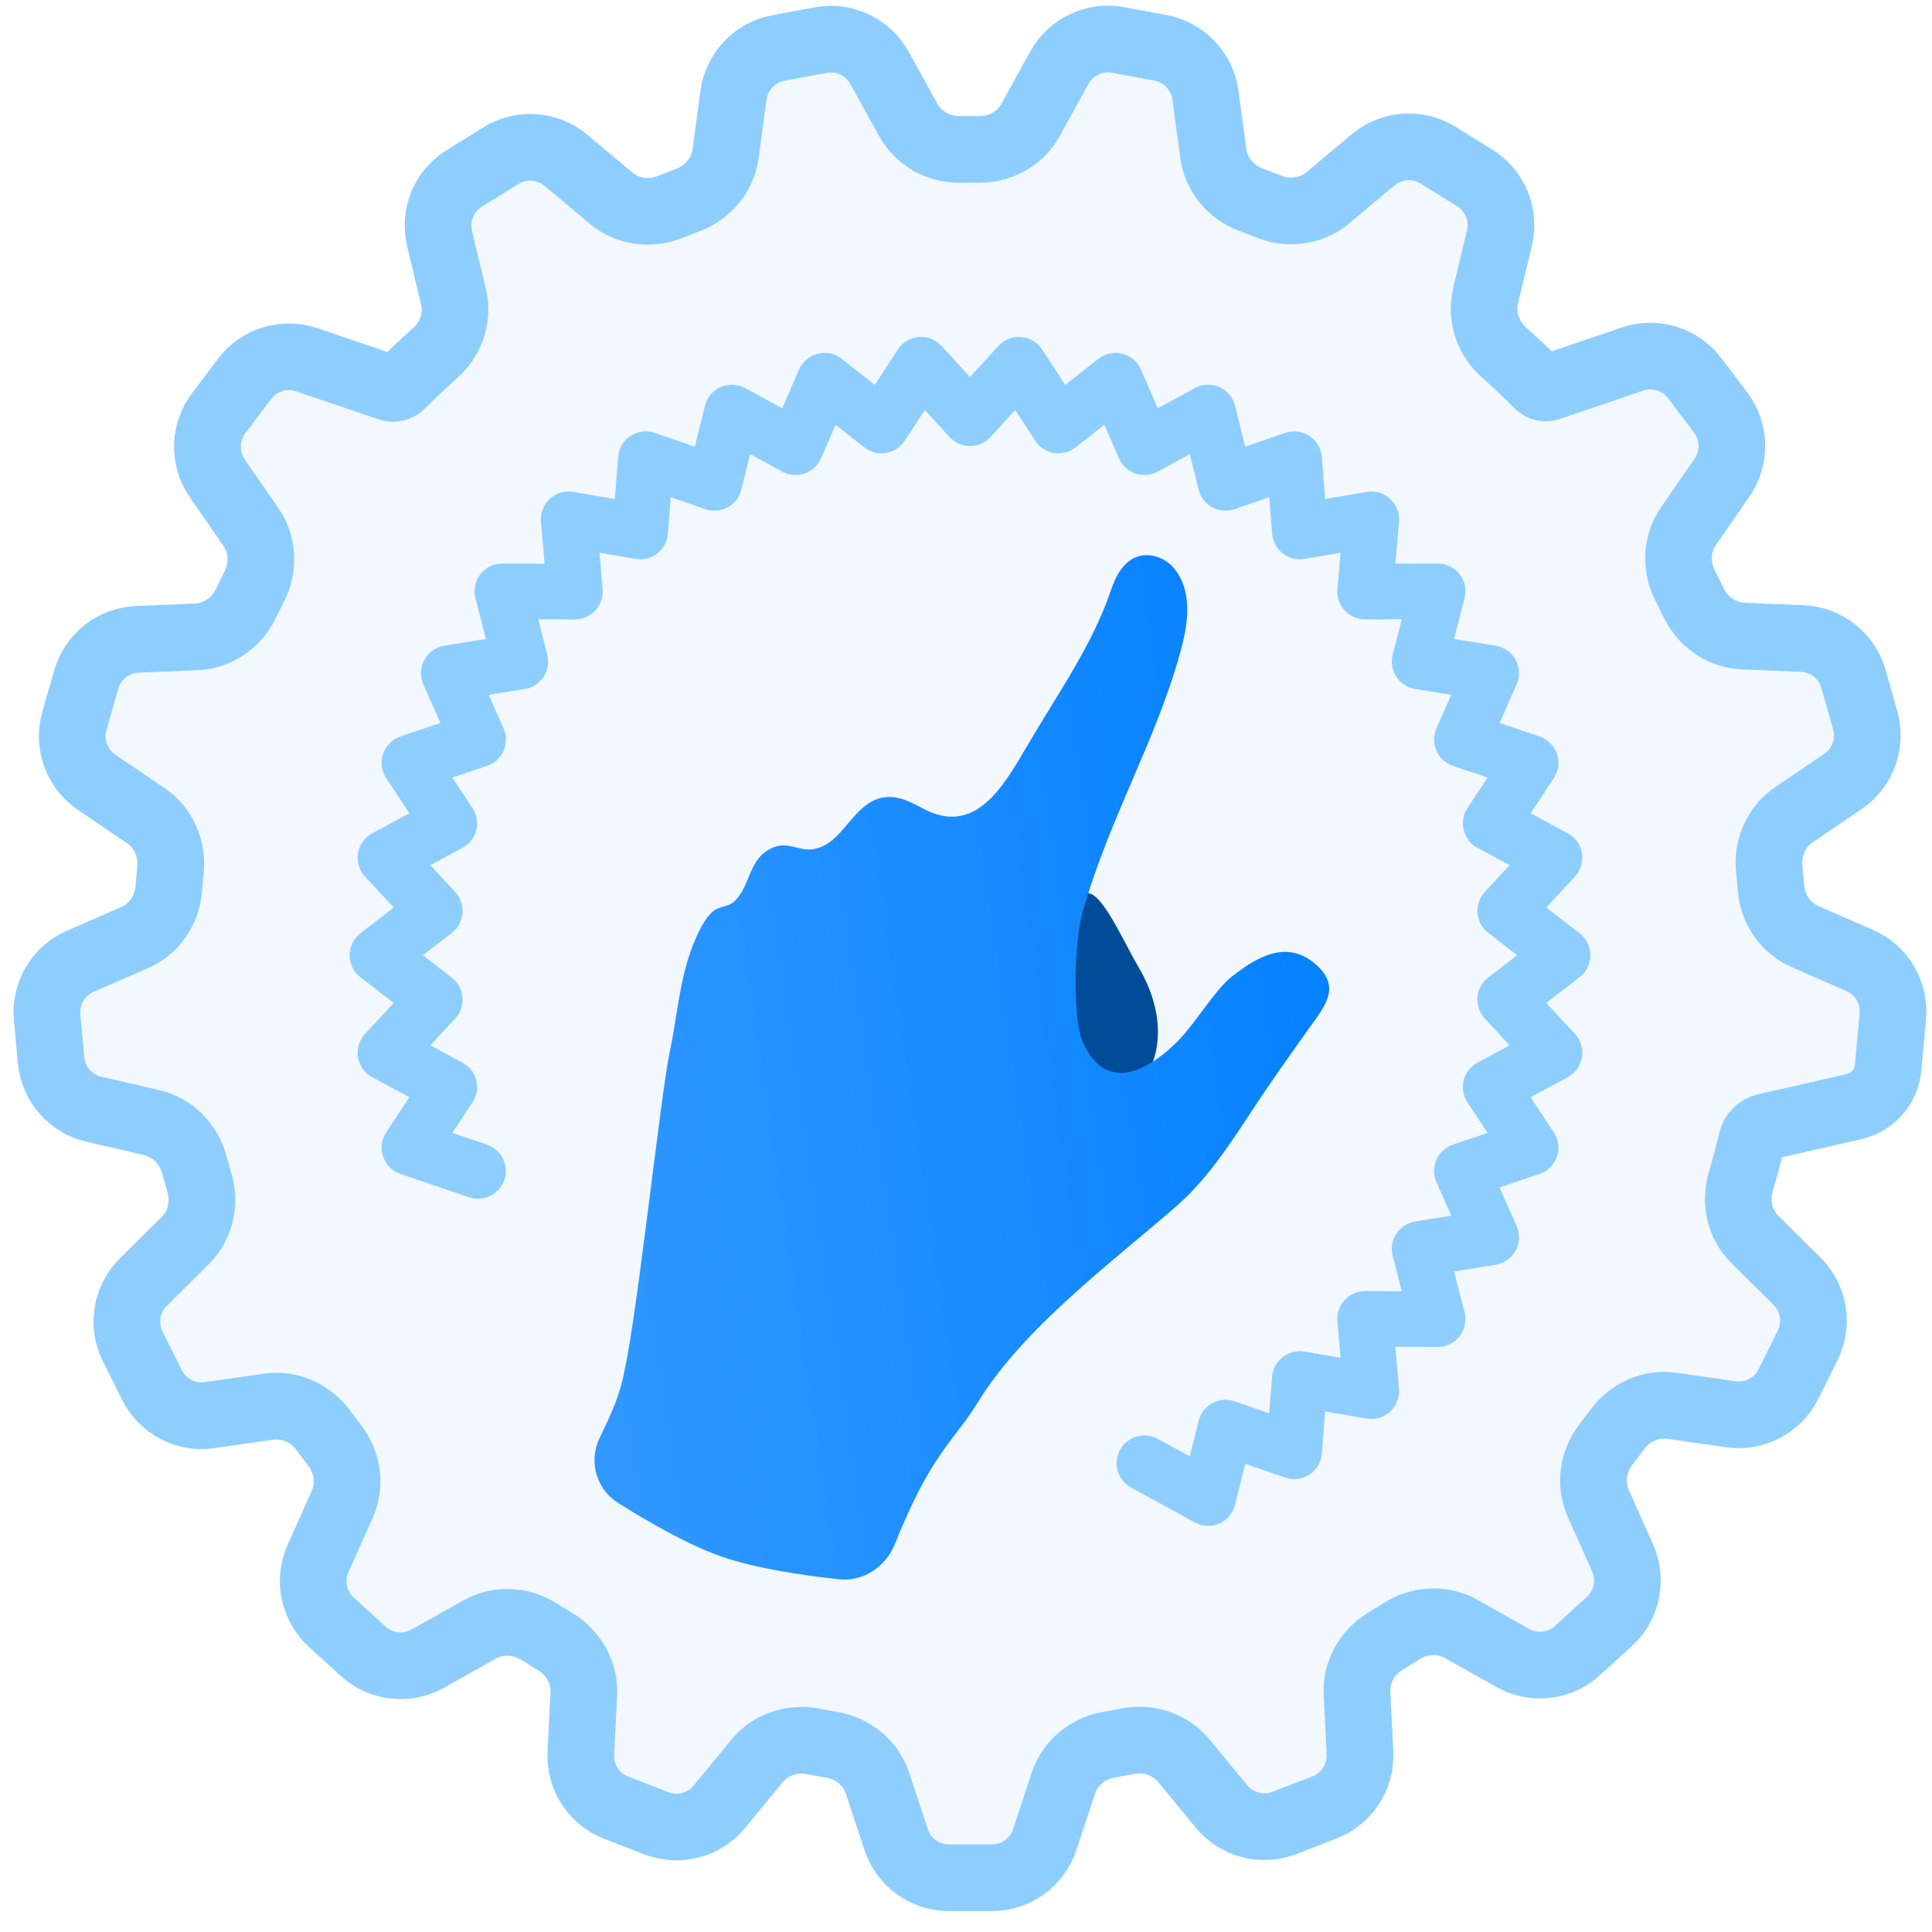
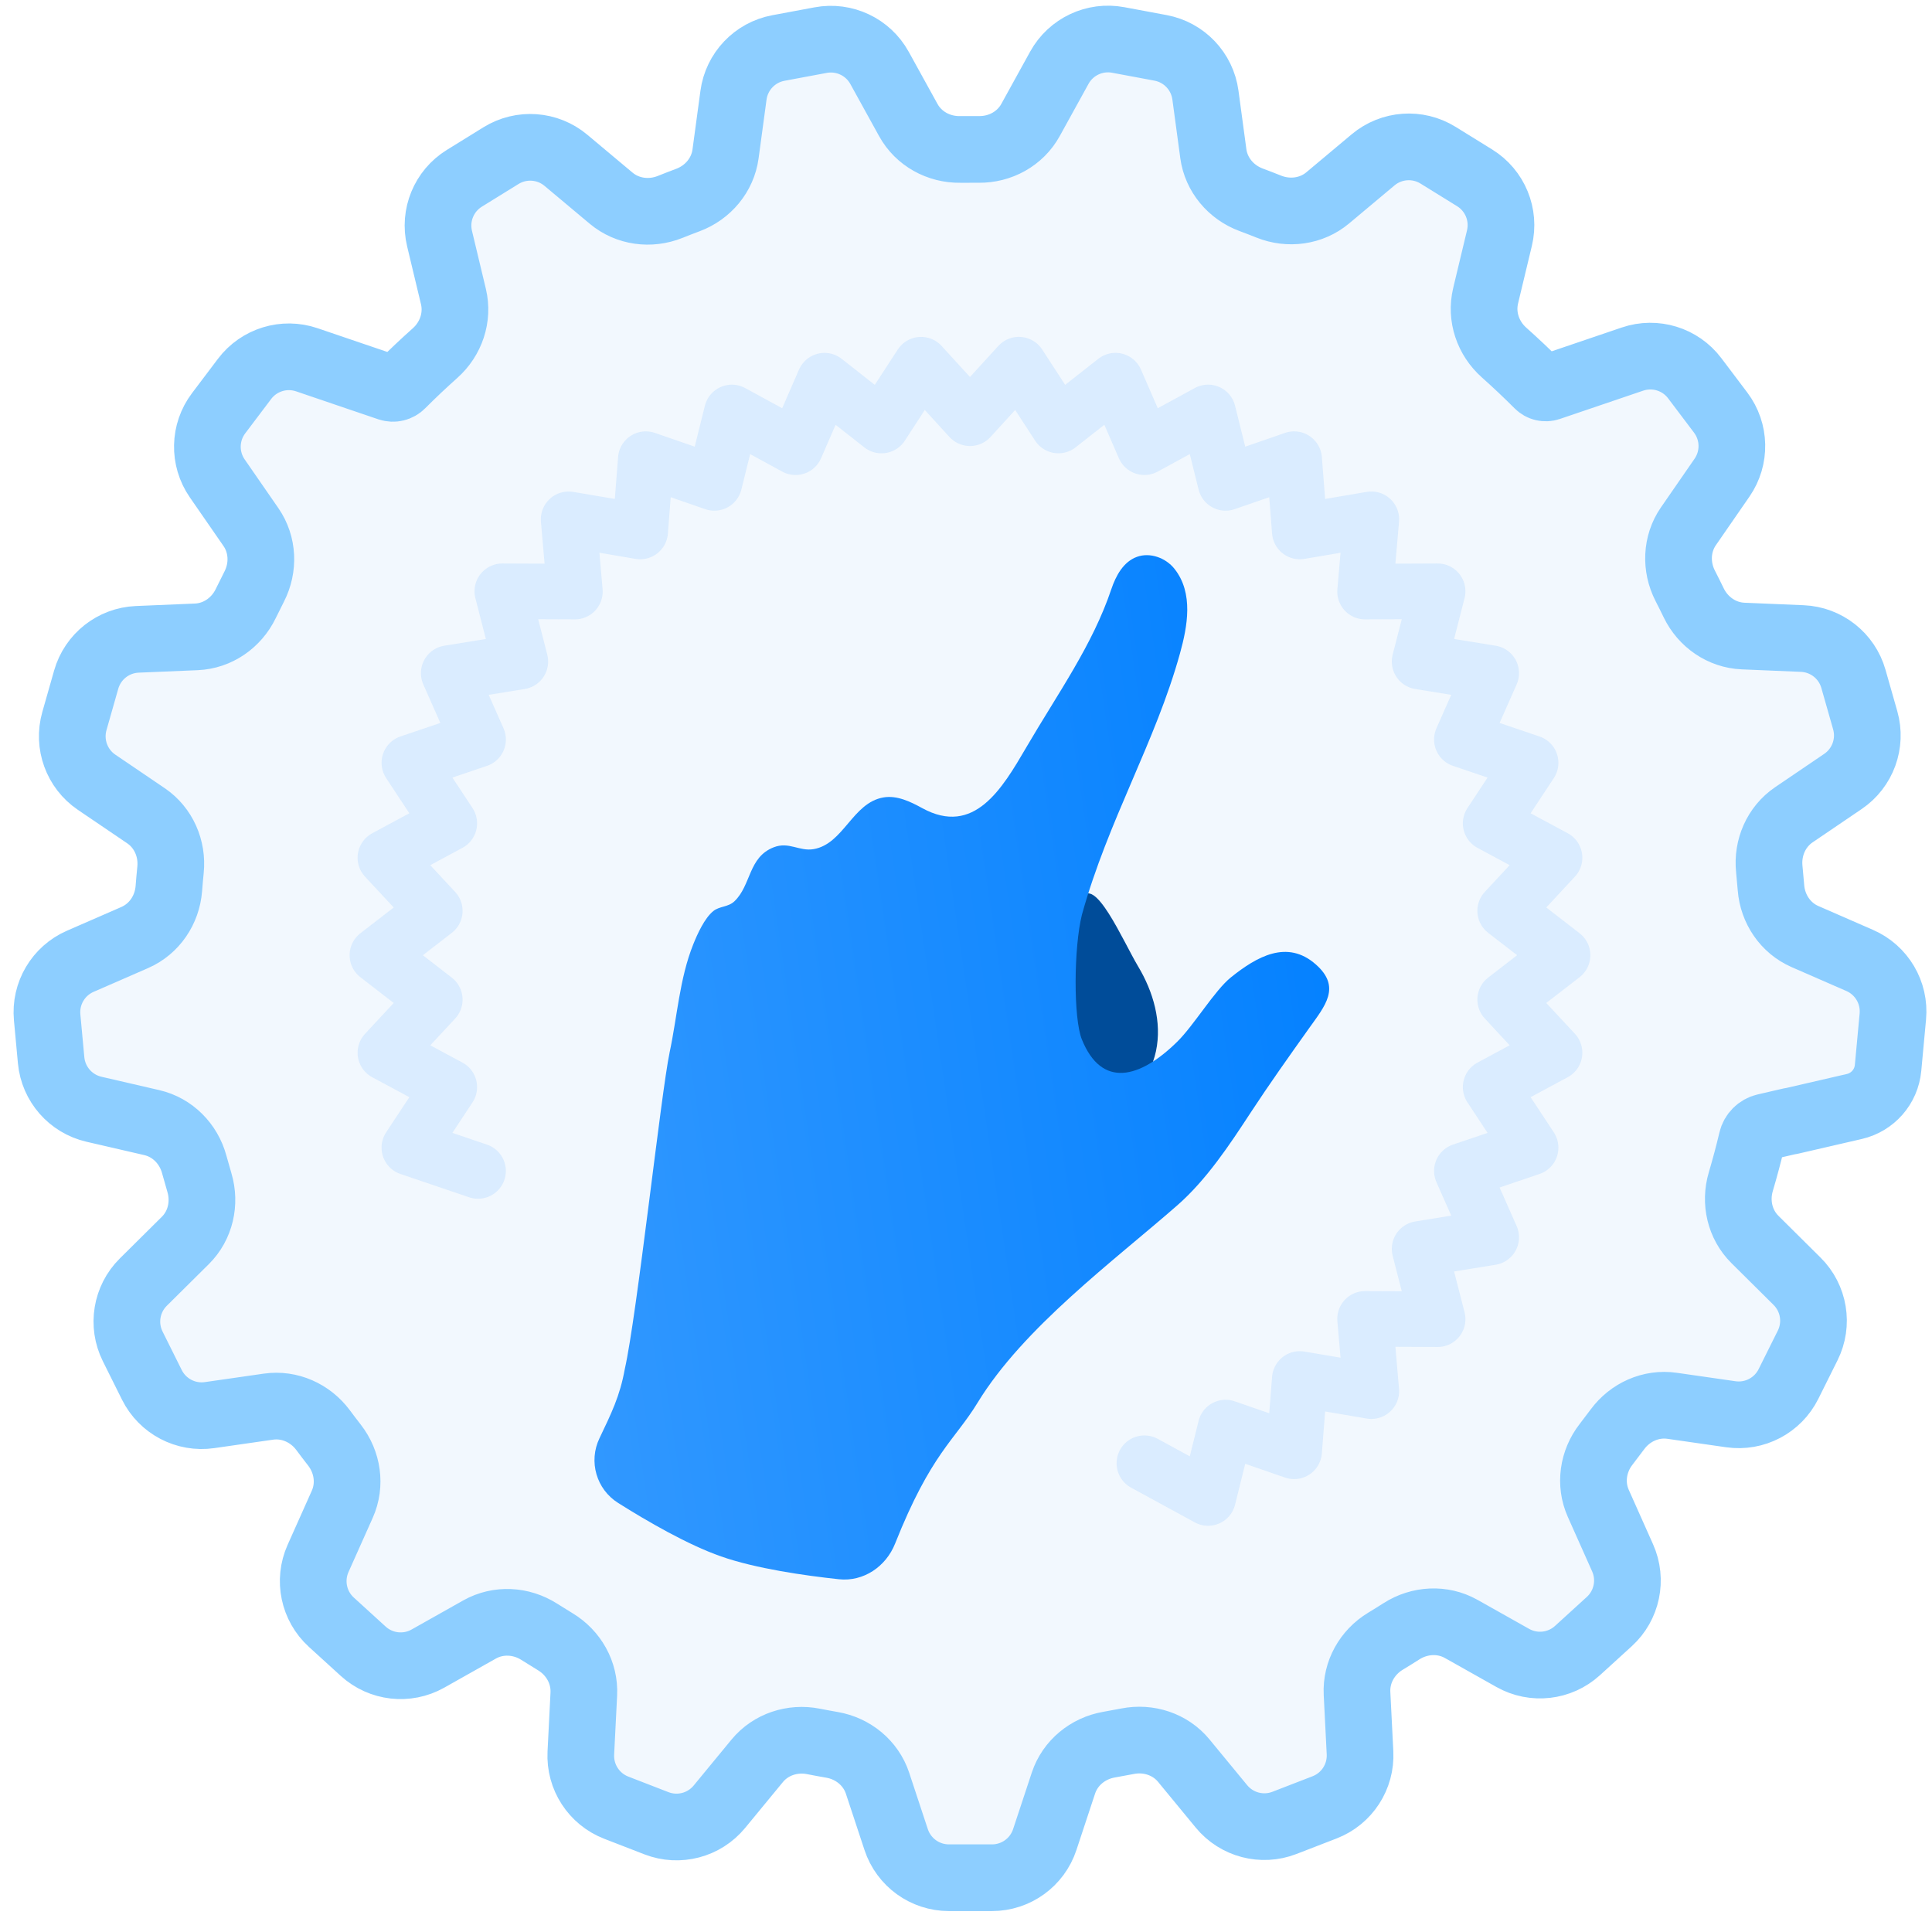
- <svg xmlns="http://www.w3.org/2000/svg" width="89" height="89" viewBox="0 0 89 89" fill="none">
-   <path d="M82.486 51.65L86.841 50.645L87.366 44.985C86.073 44.42 83.422 43.263 81.675 42.501C81.624 41.132 81.502 39.777 81.305 38.438C81.875 38.051 82.373 37.713 82.73 37.47L86.429 34.959L84.874 29.492C83.471 29.433 80.596 29.313 78.692 29.232C78.151 27.98 77.542 26.758 76.862 25.57C77.252 25.007 77.592 24.514 77.837 24.16L80.379 20.482L76.953 15.946C75.618 16.4 72.878 17.331 71.073 17.944C71.001 17.871 70.932 17.798 70.859 17.725C69.963 16.829 69.029 15.986 68.061 15.195C68.223 14.523 68.363 13.936 68.463 13.515L69.505 9.167L64.672 6.175C63.596 7.077 61.39 8.924 59.928 10.148C58.684 9.584 57.409 9.092 56.109 8.672C56.017 7.993 55.937 7.401 55.88 6.974L55.281 2.544L49.694 1.5C49.013 2.734 47.616 5.267 46.696 6.936C46.026 6.9 45.356 6.881 44.68 6.881C44.004 6.881 43.304 6.902 42.619 6.939C42.285 6.332 41.992 5.802 41.783 5.423L39.624 1.508L34.037 2.552C33.849 3.945 33.463 6.795 33.207 8.685C31.907 9.107 30.633 9.601 29.39 10.165C28.866 9.726 28.407 9.342 28.078 9.067L24.651 6.196L19.817 9.189C20.146 10.559 20.818 13.368 21.262 15.221C20.308 16.005 19.385 16.838 18.5 17.724C18.417 17.807 18.338 17.892 18.256 17.975C17.599 17.752 17.026 17.556 16.615 17.417L12.382 15.978L8.957 20.514C9.755 21.67 11.393 24.038 12.477 25.606C11.8 26.794 11.192 28.017 10.653 29.271C9.969 29.299 9.371 29.324 8.943 29.342L4.475 29.53L2.92 34.997C4.085 35.788 6.472 37.409 8.05 38.479C7.856 39.816 7.734 41.173 7.686 42.541C7.051 42.819 6.495 43.061 6.097 43.235L2 45.023L2.525 50.683C3.894 51 6.701 51.647 8.559 52.076C8.858 53.411 9.233 54.724 9.677 56.012C9.191 56.495 8.766 56.916 8.461 57.218L5.287 60.365L7.821 65.453C9.214 65.252 12.068 64.843 13.955 64.571C14.713 65.694 15.537 66.778 16.424 67.821C16.143 68.454 15.896 69.005 15.719 69.401L13.896 73.483L18.097 77.312C19.323 76.622 21.837 75.208 23.499 74.274C24.62 75.059 25.78 75.778 26.974 76.429C26.939 77.114 26.909 77.712 26.888 78.14L26.663 82.605L31.963 84.658C32.857 83.573 34.688 81.348 35.9 79.876C37.219 80.196 38.56 80.443 39.918 80.617C40.135 81.272 40.324 81.845 40.46 82.256L41.863 86.5H47.547C47.989 85.162 48.895 82.421 49.494 80.611C50.852 80.435 52.192 80.187 53.511 79.866C53.947 80.396 54.328 80.859 54.601 81.191L57.443 84.643L62.743 82.59C62.673 81.187 62.527 78.311 62.431 76.406C63.624 75.753 64.782 75.034 65.903 74.247C66.504 74.585 67.027 74.879 67.403 75.09L71.3 77.283L75.501 73.453C74.926 72.167 73.747 69.526 72.97 67.785C73.855 66.741 74.679 65.655 75.435 64.532C76.116 64.629 76.71 64.715 77.138 64.776L81.563 65.412L84.096 60.324C83.099 59.335 81.055 57.309 79.701 55.966C80.144 54.678 80.518 53.365 80.815 52.029C81.483 51.874 82.068 51.739 82.487 51.642L82.486 51.65Z" fill="#E7F2FE" fill-opacity="0.5" />
-   <path d="M49.796 41.43C50.392 40.209 51.735 43.359 52.432 44.524C53.13 45.69 53.533 47.09 53.252 48.42C52.97 49.75 51.686 51.843 50.542 51.108C48.393 49.73 48.997 43.064 49.794 41.429L49.796 41.43Z" fill="#004C99" />
-   <path d="M52.718 67.406L55.652 69.007L56.458 65.763L59.616 66.856L59.877 63.524L63.172 64.085L62.884 60.756L66.226 60.77L65.396 57.533L68.695 56.998L67.343 53.941L70.509 52.868L68.669 50.078L71.612 48.495L69.338 46.047L71.981 44.003L69.338 41.959L71.612 39.512L68.669 37.93L70.509 35.139L67.343 34.067L68.695 31.01L65.396 30.475L66.226 27.238L62.884 27.252L63.172 23.923L59.877 24.483L59.616 21.152L56.458 22.245L55.652 19.001L52.718 20.601L51.386 17.537L48.758 19.602L46.937 16.8L44.684 19.267L42.431 16.8L40.609 19.602L37.982 17.537L36.649 20.601L33.715 19.001L32.909 22.245L29.751 21.152L29.49 24.483L26.196 23.923L26.484 27.252L23.142 27.238L23.971 30.475L20.672 31.01L22.024 34.067L18.859 35.139L20.698 37.93L17.755 39.513L20.03 41.96L17.387 44.005L20.03 46.049L17.755 48.496L20.698 50.078L18.859 52.868L22.023 53.941" stroke="#8DCEFF" stroke-width="2.56" stroke-linecap="round" stroke-linejoin="round" />
-   <path d="M30.846 48.487C30.458 50.307 29.34 60.606 28.782 63.065C28.559 64.313 28.156 65.12 27.616 66.254C27.102 67.331 27.471 68.603 28.481 69.239C29.806 70.074 31.674 71.158 33.217 71.698C34.822 72.26 37.063 72.581 38.646 72.75C39.779 72.871 40.812 72.168 41.233 71.109C42.888 66.949 43.975 66.354 45.034 64.617C47.144 61.158 51.304 58.089 54.236 55.523C55.583 54.344 56.65 52.726 57.617 51.249C58.474 49.938 59.382 48.662 60.289 47.388C61.026 46.351 61.81 45.479 60.613 44.426C59.295 43.263 57.893 44.07 56.71 45.018C55.953 45.625 55.004 47.23 54.225 47.994C52.497 49.689 50.752 50.143 49.837 47.882C49.444 46.91 49.463 43.642 49.841 42.134C51.053 37.768 53.225 34.195 54.359 30.094C54.699 28.865 54.993 27.324 54.104 26.204C53.709 25.704 52.986 25.431 52.377 25.651C51.75 25.876 51.402 26.525 51.194 27.143C50.326 29.722 48.753 31.905 47.291 34.405L47.269 34.443C46.17 36.322 44.873 38.539 42.483 37.227C41.93 36.924 41.317 36.629 40.696 36.735C39.27 36.979 38.864 38.877 37.481 39.116C36.817 39.23 36.346 38.758 35.644 39.031C34.465 39.489 34.613 40.774 33.832 41.519C33.544 41.793 33.147 41.738 32.86 41.969C32.453 42.298 32.126 43.027 31.935 43.503C31.303 45.081 31.198 46.837 30.846 48.487Z" fill="url(#paint0_linear_729_1571)" />
-   <path d="M82.486 51.646C82.486 51.648 82.487 51.649 82.489 51.649L85.422 50.972C86.269 50.777 86.895 50.06 86.976 49.195L87.195 46.827C87.297 45.727 86.683 44.687 85.671 44.245C84.877 43.898 83.986 43.509 83.149 43.144C82.248 42.751 81.659 41.875 81.582 40.895C81.559 40.607 81.533 40.319 81.504 40.032C81.404 39.055 81.822 38.088 82.634 37.535C82.667 37.513 82.699 37.491 82.73 37.47L84.898 35.998C85.812 35.378 86.225 34.242 85.923 33.179L85.38 31.272C85.078 30.209 84.129 29.461 83.025 29.415C82.167 29.378 81.204 29.338 80.297 29.3C79.315 29.259 78.451 28.655 78.023 27.771C77.896 27.508 77.765 27.247 77.632 26.987C77.181 26.111 77.219 25.054 77.779 24.243C77.799 24.214 77.818 24.187 77.837 24.16L79.327 22.004C79.955 21.096 79.929 19.887 79.264 19.006L78.069 17.423C77.403 16.541 76.247 16.186 75.201 16.542C73.972 16.959 72.516 17.454 71.362 17.846C71.185 17.906 70.992 17.857 70.859 17.725V17.725C70.346 17.212 69.821 16.716 69.284 16.238C68.55 15.584 68.208 14.588 68.436 13.632C68.445 13.592 68.454 13.553 68.463 13.515L69.074 10.966C69.331 9.892 68.871 8.775 67.932 8.193L66.246 7.149C65.306 6.567 64.1 6.654 63.253 7.363C62.595 7.915 61.857 8.533 61.162 9.115C60.408 9.746 59.362 9.882 58.449 9.517C58.177 9.408 57.905 9.303 57.631 9.201C56.708 8.857 56.025 8.051 55.893 7.075C55.889 7.04 55.884 7.007 55.88 6.974L55.529 4.378C55.381 3.284 54.548 2.407 53.462 2.204L51.512 1.84C50.426 1.637 49.334 2.153 48.8 3.119C48.382 3.878 47.912 4.73 47.471 5.53C46.997 6.39 46.073 6.895 45.091 6.883C44.954 6.882 44.817 6.881 44.68 6.881C44.53 6.881 44.378 6.882 44.226 6.884C43.243 6.897 42.317 6.392 41.843 5.531C41.822 5.494 41.802 5.458 41.783 5.423L40.517 3.128C39.984 2.161 38.891 1.645 37.805 1.848L35.855 2.212C34.77 2.415 33.937 3.291 33.789 4.386C33.674 5.237 33.545 6.192 33.423 7.091C33.291 8.065 32.61 8.87 31.689 9.215C31.415 9.317 31.142 9.423 30.871 9.532C29.957 9.899 28.91 9.763 28.156 9.132C28.129 9.11 28.103 9.088 28.078 9.067L26.069 7.384C25.222 6.675 24.017 6.589 23.078 7.17L21.391 8.214C20.452 8.796 19.992 9.914 20.249 10.989C20.451 11.83 20.677 12.775 20.889 13.662C21.117 14.616 20.776 15.611 20.045 16.264C19.518 16.734 19.003 17.22 18.5 17.724V17.724C18.349 17.875 18.127 17.931 17.924 17.862C17.406 17.686 16.955 17.532 16.615 17.417L14.134 16.573C13.088 16.218 11.932 16.573 11.267 17.454L10.071 19.038C9.406 19.919 9.381 21.127 10.008 22.036C10.497 22.742 11.045 23.535 11.561 24.281C12.121 25.091 12.16 26.146 11.711 27.022C11.578 27.282 11.448 27.543 11.321 27.805C10.893 28.692 10.027 29.297 9.043 29.338C9.008 29.34 8.975 29.341 8.943 29.342L6.324 29.453C5.221 29.499 4.271 30.248 3.969 31.31L3.426 33.218C3.124 34.28 3.537 35.416 4.45 36.036C5.166 36.522 5.968 37.066 6.723 37.578C7.535 38.129 7.953 39.095 7.854 40.071C7.825 40.358 7.799 40.646 7.777 40.934C7.7 41.915 7.112 42.792 6.21 43.186C6.171 43.203 6.134 43.219 6.097 43.235L3.696 44.283C2.684 44.725 2.069 45.766 2.171 46.866L2.354 48.842C2.456 49.941 3.251 50.851 4.327 51.099C5.165 51.293 6.105 51.51 6.989 51.714C7.949 51.935 8.688 52.689 8.946 53.639C9.023 53.921 9.103 54.202 9.186 54.481C9.466 55.424 9.234 56.452 8.536 57.144C8.51 57.169 8.485 57.194 8.461 57.218L6.601 59.062C5.817 59.84 5.62 61.033 6.112 62.022L6.996 63.797C7.489 64.785 8.56 65.347 9.653 65.189C10.507 65.067 11.466 64.929 12.367 64.8C13.338 64.66 14.298 65.093 14.882 65.881C15.054 66.113 15.229 66.343 15.407 66.572C16.012 67.349 16.169 68.394 15.767 69.293C15.751 69.33 15.734 69.366 15.719 69.401L14.65 71.793C14.2 72.802 14.447 73.985 15.263 74.729L16.73 76.066C17.546 76.81 18.747 76.947 19.709 76.405C20.46 75.983 21.302 75.509 22.094 75.064C22.953 74.581 24.008 74.64 24.838 75.169C25.084 75.325 25.331 75.478 25.579 75.628C26.421 76.136 26.941 77.053 26.893 78.035C26.891 78.071 26.89 78.106 26.888 78.14L26.756 80.757C26.7 81.86 27.358 82.874 28.388 83.273L30.238 83.99C31.268 84.389 32.437 84.082 33.139 83.23C33.687 82.564 34.302 81.817 34.88 81.115C35.504 80.357 36.505 80.031 37.468 80.22C37.752 80.276 38.037 80.329 38.323 80.378C39.295 80.545 40.115 81.213 40.425 82.149C40.437 82.186 40.448 82.221 40.46 82.256L41.282 84.743C41.629 85.792 42.608 86.5 43.713 86.5H45.696C46.801 86.5 47.781 85.792 48.127 84.743C48.398 83.923 48.702 83.004 48.988 82.139C49.297 81.205 50.116 80.538 51.086 80.37C51.372 80.321 51.657 80.268 51.942 80.212C52.906 80.021 53.907 80.348 54.532 81.106C54.555 81.135 54.579 81.163 54.601 81.191L56.267 83.214C56.969 84.067 58.138 84.373 59.168 83.974L61.018 83.258C62.048 82.859 62.706 81.845 62.65 80.743C62.606 79.883 62.557 78.918 62.512 78.01C62.462 77.029 62.982 76.113 63.822 75.605C64.071 75.454 64.317 75.301 64.563 75.144C65.394 74.614 66.45 74.555 67.31 75.038C67.342 75.056 67.373 75.073 67.403 75.09L69.687 76.375C70.65 76.917 71.851 76.78 72.667 76.036L74.133 74.7C74.949 73.956 75.196 72.772 74.746 71.764C74.394 70.974 73.998 70.088 73.626 69.255C73.225 68.356 73.38 67.313 73.984 66.536C74.162 66.307 74.337 66.076 74.509 65.843C75.093 65.054 76.053 64.62 77.025 64.76C77.063 64.765 77.101 64.771 77.138 64.776L79.731 65.149C80.824 65.306 81.895 64.745 82.387 63.756L83.272 61.98C83.763 60.992 83.567 59.799 82.783 59.022C82.172 58.416 81.486 57.736 80.841 57.097C80.144 56.405 79.912 55.378 80.191 54.437C80.378 53.805 80.549 53.167 80.701 52.524C80.773 52.222 81.008 51.984 81.31 51.914C81.77 51.808 82.172 51.715 82.483 51.643C82.485 51.643 82.486 51.644 82.486 51.646V51.646Z" stroke="#8DCEFF" stroke-width="3.072" stroke-linecap="round" stroke-linejoin="round" />
+ <svg xmlns="http://www.w3.org/2000/svg" width="89" height="89" fill="none">
+   <path fill="#E7F2FE" fill-opacity=".5" d="m82.486 51.65 4.355-1.005.525-5.66-5.69-2.484a37.494 37.494 0 0 0-.37-4.063l1.424-.968 3.7-2.511-1.556-5.467-6.182-.26a36.441 36.441 0 0 0-1.83-3.662l.975-1.41 2.542-3.678-3.426-4.536-5.88 1.998c-.072-.073-.14-.146-.214-.219a37.685 37.685 0 0 0-2.798-2.53c.162-.672.302-1.259.402-1.68l1.042-4.348-4.833-2.992-4.744 3.973a36.304 36.304 0 0 0-3.82-1.476l-.228-1.698-.6-4.43L49.694 1.5l-2.997 5.436a37.662 37.662 0 0 0-4.077.003l-.836-1.516-2.16-3.915-5.586 1.044-.83 6.133c-1.3.422-2.574.916-3.817 1.48l-1.312-1.098-3.427-2.87-4.834 2.992c.33 1.37 1.001 4.179 1.445 6.032a37.645 37.645 0 0 0-2.762 2.503c-.083.083-.162.168-.244.25l-1.641-.557-4.233-1.44-3.425 4.537 3.52 5.092a36.578 36.578 0 0 0-1.824 3.665l-1.71.071-4.468.188-1.555 5.467 5.13 3.482a37.481 37.481 0 0 0-.364 4.063l-1.589.693L2 45.023l.525 5.66 6.034 1.393c.3 1.335.674 2.648 1.118 3.936l-1.216 1.206-3.174 3.147 2.534 5.088 6.134-.882a36.8 36.8 0 0 0 2.47 3.25l-.706 1.58-1.823 4.082 4.201 3.83 5.402-3.04a36.549 36.549 0 0 0 3.475 2.156c-.035.685-.066 1.283-.086 1.711l-.225 4.465 5.3 2.053 3.937-4.782c1.319.32 2.66.567 4.018.741l.542 1.639 1.403 4.244h5.684l1.947-5.89a36.947 36.947 0 0 0 4.017-.744l1.09 1.325 2.842 3.452 5.3-2.053-.312-6.184a36.712 36.712 0 0 0 3.472-2.16c.6.339 1.124.633 1.5.844l3.897 2.193 4.2-3.83a20737.6 20737.6 0 0 1-2.53-5.668 37.065 37.065 0 0 0 2.465-3.253l1.703.244 4.425.636 2.533-5.088-4.395-4.358a36.35 36.35 0 0 0 1.114-3.937l1.672-.387-.001.008Z" />
+   <path fill="#004C99" d="M49.796 41.43c.596-1.22 1.939 1.93 2.636 3.094.698 1.166 1.101 2.566.82 3.896-.282 1.33-1.566 3.423-2.71 2.688-2.15-1.378-1.545-8.044-.748-9.679l.002.001Z" />
+   <path stroke="#C2E0FF" stroke-linecap="round" stroke-linejoin="round" stroke-opacity=".5" stroke-width="2.56" d="m52.718 67.406 2.934 1.6.806-3.243 3.158 1.093.261-3.332 3.295.56-.288-3.328 3.342.014-.83-3.237 3.299-.535-1.352-3.057 3.166-1.073-1.84-2.79 2.943-1.583-2.274-2.448 2.643-2.044-2.643-2.044 2.274-2.447-2.943-1.582 1.84-2.79-3.166-1.073 1.352-3.057-3.299-.535.83-3.237-3.342.014.288-3.33-3.295.561-.261-3.331-3.158 1.093L55.652 19l-2.934 1.6-1.332-3.064-2.628 2.065-1.822-2.802-2.252 2.467L42.43 16.8l-1.822 2.802-2.627-2.065-1.333 3.064-2.934-1.6-.806 3.244-3.158-1.093-.26 3.331-3.295-.56.288 3.329-3.343-.014.83 3.237-3.299.535 1.352 3.057-3.165 1.072 1.839 2.79-2.943 1.584 2.275 2.447-2.643 2.044 2.643 2.045-2.275 2.447 2.943 1.582-1.84 2.79 3.165 1.073" />
+   <path fill="url(#a)" d="M30.846 48.487c-.388 1.82-1.506 12.119-2.064 14.578-.223 1.248-.626 2.055-1.166 3.189a2.328 2.328 0 0 0 .865 2.985c1.325.835 3.193 1.919 4.736 2.46 1.605.561 3.846.882 5.429 1.051 1.133.121 2.166-.582 2.587-1.641 1.655-4.16 2.742-4.755 3.801-6.492 2.11-3.46 6.27-6.528 9.202-9.094 1.347-1.179 2.414-2.797 3.38-4.274.858-1.31 1.766-2.587 2.673-3.861.737-1.037 1.52-1.909.324-2.962-1.318-1.163-2.72-.356-3.903.592-.758.607-1.706 2.212-2.485 2.976-1.728 1.695-3.473 2.15-4.388-.112-.393-.972-.374-4.24.004-5.748 1.212-4.366 3.384-7.94 4.518-12.04.34-1.23.634-2.77-.255-3.89-.395-.5-1.118-.773-1.727-.553-.627.225-.975.874-1.183 1.492-.868 2.58-2.441 4.762-3.903 7.262l-.022.038c-1.099 1.879-2.396 4.096-4.786 2.784-.553-.303-1.166-.598-1.787-.492-1.425.244-1.832 2.142-3.215 2.381-.664.114-1.135-.358-1.837-.085-1.179.458-1.031 1.743-1.812 2.488-.288.274-.685.219-.972.45-.407.33-.734 1.058-.925 1.534-.632 1.578-.737 3.334-1.09 4.984Z" />
+   <path stroke="#8DCEFF" stroke-linecap="round" stroke-linejoin="round" stroke-width="3.072" d="M82.486 51.646c0 .002.001.003.003.003l2.933-.677a2.015 2.015 0 0 0 1.554-1.777l.22-2.368a2.56 2.56 0 0 0-1.525-2.582l-2.522-1.101c-.901-.393-1.49-1.269-1.567-2.249a37.987 37.987 0 0 0-.078-.863c-.1-.977.318-1.944 1.13-2.497l.096-.065 2.168-1.472a2.56 2.56 0 0 0 1.025-2.819l-.543-1.907a2.56 2.56 0 0 0-2.355-1.857l-2.728-.115c-.982-.041-1.846-.645-2.274-1.529a36.424 36.424 0 0 0-.391-.784c-.45-.876-.413-1.933.147-2.744l.058-.083 1.49-2.156a2.56 2.56 0 0 0-.063-2.998l-1.195-1.583a2.56 2.56 0 0 0-2.868-.881l-3.839 1.304a.488.488 0 0 1-.503-.12v0a37.674 37.674 0 0 0-1.575-1.488c-.734-.654-1.076-1.65-.848-2.606l.027-.117.611-2.549a2.56 2.56 0 0 0-1.142-2.773L66.246 7.15a2.56 2.56 0 0 0-2.993.214l-2.091 1.752c-.754.631-1.8.767-2.713.402a36.1 36.1 0 0 0-.818-.316c-.923-.344-1.606-1.15-1.738-2.126l-.013-.1-.351-2.597a2.56 2.56 0 0 0-2.067-2.174l-1.95-.364A2.559 2.559 0 0 0 48.8 3.12l-1.329 2.41c-.474.86-1.398 1.365-2.38 1.353a35.866 35.866 0 0 0-.865.001c-.983.013-1.909-.492-2.383-1.353l-.06-.108-1.266-2.295a2.56 2.56 0 0 0-2.712-1.28l-1.95.364a2.56 2.56 0 0 0-2.066 2.174l-.366 2.705c-.132.974-.813 1.78-1.734 2.124-.274.102-.547.208-.818.317-.913.367-1.96.231-2.715-.4l-.078-.065-2.009-1.683a2.56 2.56 0 0 0-2.991-.214L21.39 8.214c-.94.582-1.4 1.7-1.142 2.775l.64 2.673c.228.954-.113 1.949-.844 2.602-.527.47-1.042.956-1.545 1.46v0a.56.56 0 0 1-.576.138l-1.31-.445-2.48-.844a2.56 2.56 0 0 0-2.867.881l-1.196 1.584a2.56 2.56 0 0 0-.063 2.998l1.553 2.245c.56.81.599 1.865.15 2.741-.133.26-.263.52-.39.783-.428.887-1.294 1.492-2.278 1.533l-.1.004-2.62.11A2.56 2.56 0 0 0 3.97 31.31l-.543 1.908a2.56 2.56 0 0 0 1.024 2.818l2.273 1.542c.812.551 1.23 1.517 1.131 2.492-.029.288-.055.576-.077.864-.077.981-.665 1.858-1.567 2.252l-.113.05-2.401 1.047a2.56 2.56 0 0 0-1.525 2.583l.183 1.976a2.56 2.56 0 0 0 1.973 2.257l2.662.615c.96.221 1.7.975 1.957 1.925.077.282.157.563.24.842.28.943.048 1.971-.65 2.663l-.075.074-1.86 1.844a2.56 2.56 0 0 0-.489 2.96l.884 1.775a2.561 2.561 0 0 0 2.657 1.392l2.714-.39c.971-.139 1.93.294 2.515 1.082.172.232.347.462.525.69.605.778.762 1.823.36 2.722l-.048.108-1.069 2.392a2.56 2.56 0 0 0 .613 2.936l1.467 1.337a2.56 2.56 0 0 0 2.98.34l2.384-1.343c.859-.482 1.914-.423 2.744.106.246.156.493.31.741.46.842.507 1.362 1.424 1.314 2.406l-.005.105-.132 2.617a2.56 2.56 0 0 0 1.632 2.516l1.85.717a2.56 2.56 0 0 0 2.901-.76l1.741-2.115c.624-.758 1.625-1.084 2.588-.895.284.056.57.109.855.158.972.167 1.792.835 2.102 1.77l.035.108.822 2.487a2.56 2.56 0 0 0 2.43 1.757h1.984a2.56 2.56 0 0 0 2.431-1.757l.861-2.604c.31-.934 1.128-1.6 2.098-1.769.286-.05.571-.102.856-.158.964-.19 1.965.136 2.59.894.023.03.047.057.069.085l1.666 2.023a2.56 2.56 0 0 0 2.9.76l1.851-.716a2.559 2.559 0 0 0 1.632-2.515l-.138-2.733c-.05-.981.47-1.897 1.31-2.405.249-.15.495-.304.74-.46.832-.531 1.888-.59 2.748-.107l.093.052 2.284 1.285a2.56 2.56 0 0 0 2.98-.339l1.466-1.336a2.56 2.56 0 0 0 .613-2.936l-1.12-2.51c-.401-.898-.246-1.941.358-2.718.178-.23.353-.46.525-.693.584-.79 1.544-1.223 2.516-1.083l.113.016 2.593.373a2.56 2.56 0 0 0 2.656-1.393l.885-1.776a2.559 2.559 0 0 0-.49-2.958l-1.94-1.925c-.698-.692-.93-1.719-.651-2.66.187-.632.358-1.27.51-1.913a.817.817 0 0 1 .609-.61l1.173-.271c.002 0 .003.001.003.003v0Z" />
  <defs>
-     <linearGradient id="paint0_linear_729_1571" x1="63.778" y1="36.074" x2="21.729" y2="42.266" gradientUnits="userSpaceOnUse">
+     <linearGradient id="a" x1="63.778" x2="21.729" y1="36.074" y2="42.266" gradientUnits="userSpaceOnUse">
      <stop stop-color="#007FFF" />
-       <stop offset="1" stop-color="#3399FF" />
+       <stop offset="1" stop-color="#39F" />
    </linearGradient>
  </defs>
</svg>
